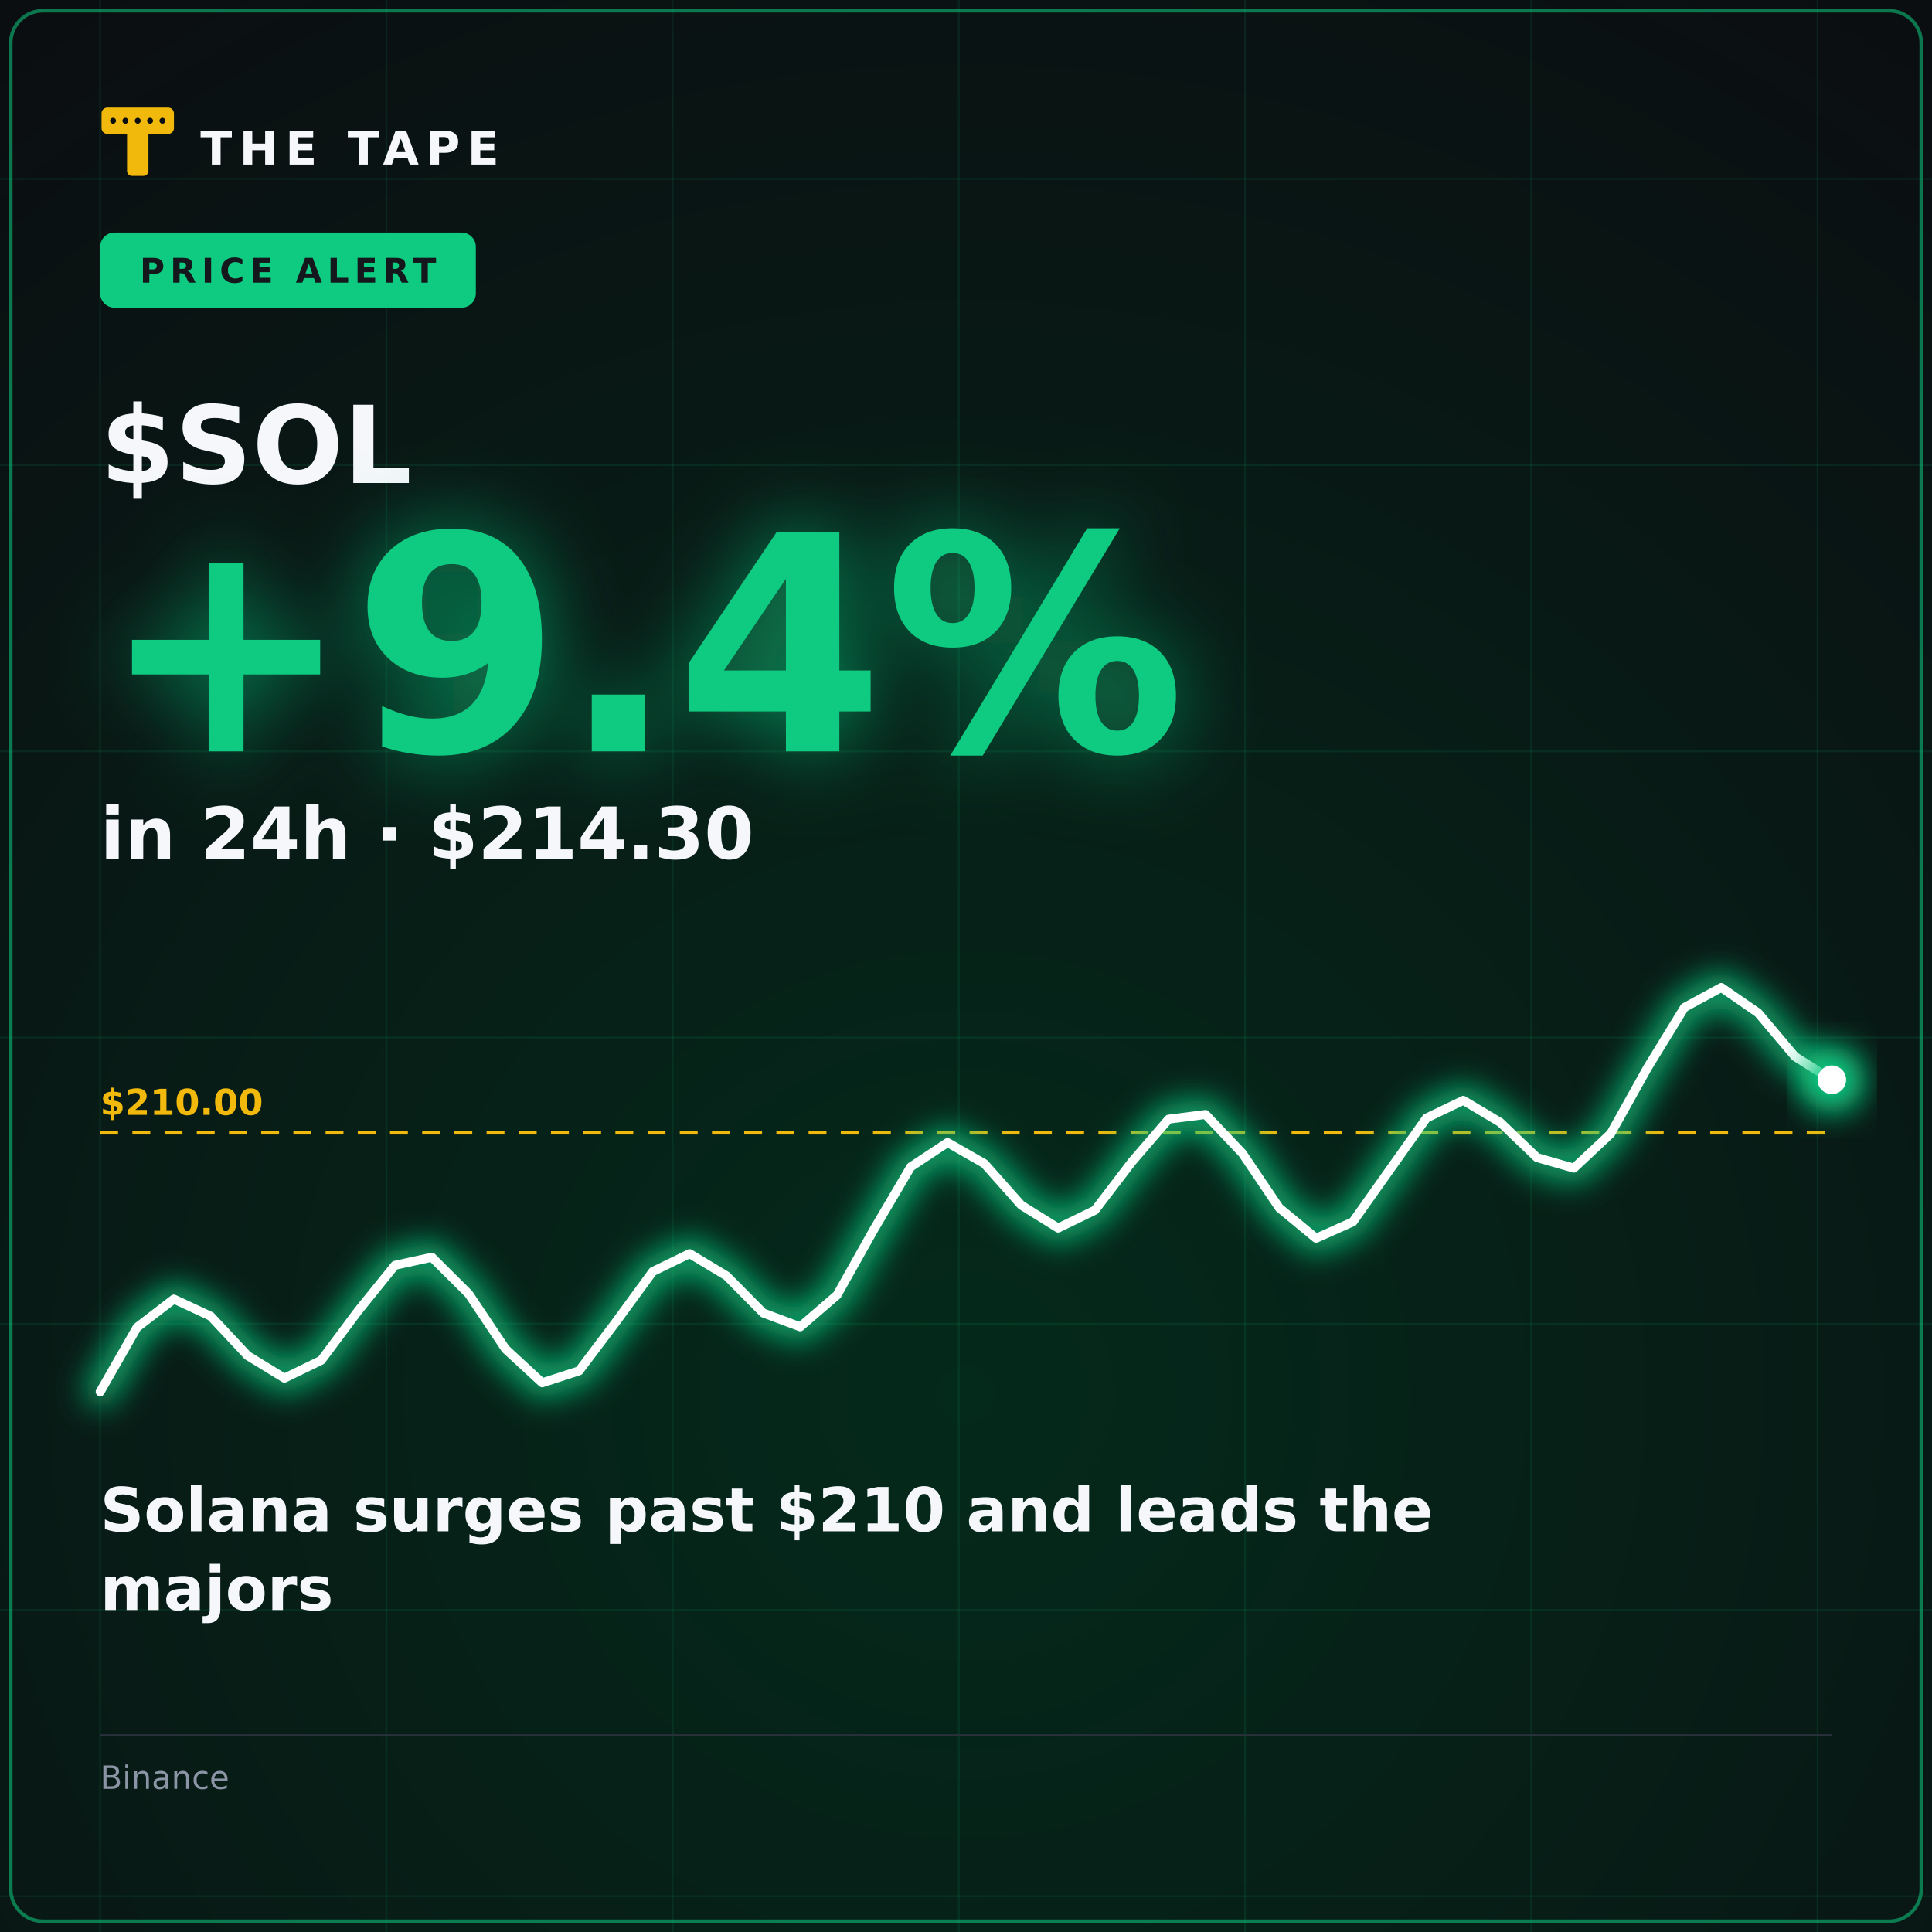
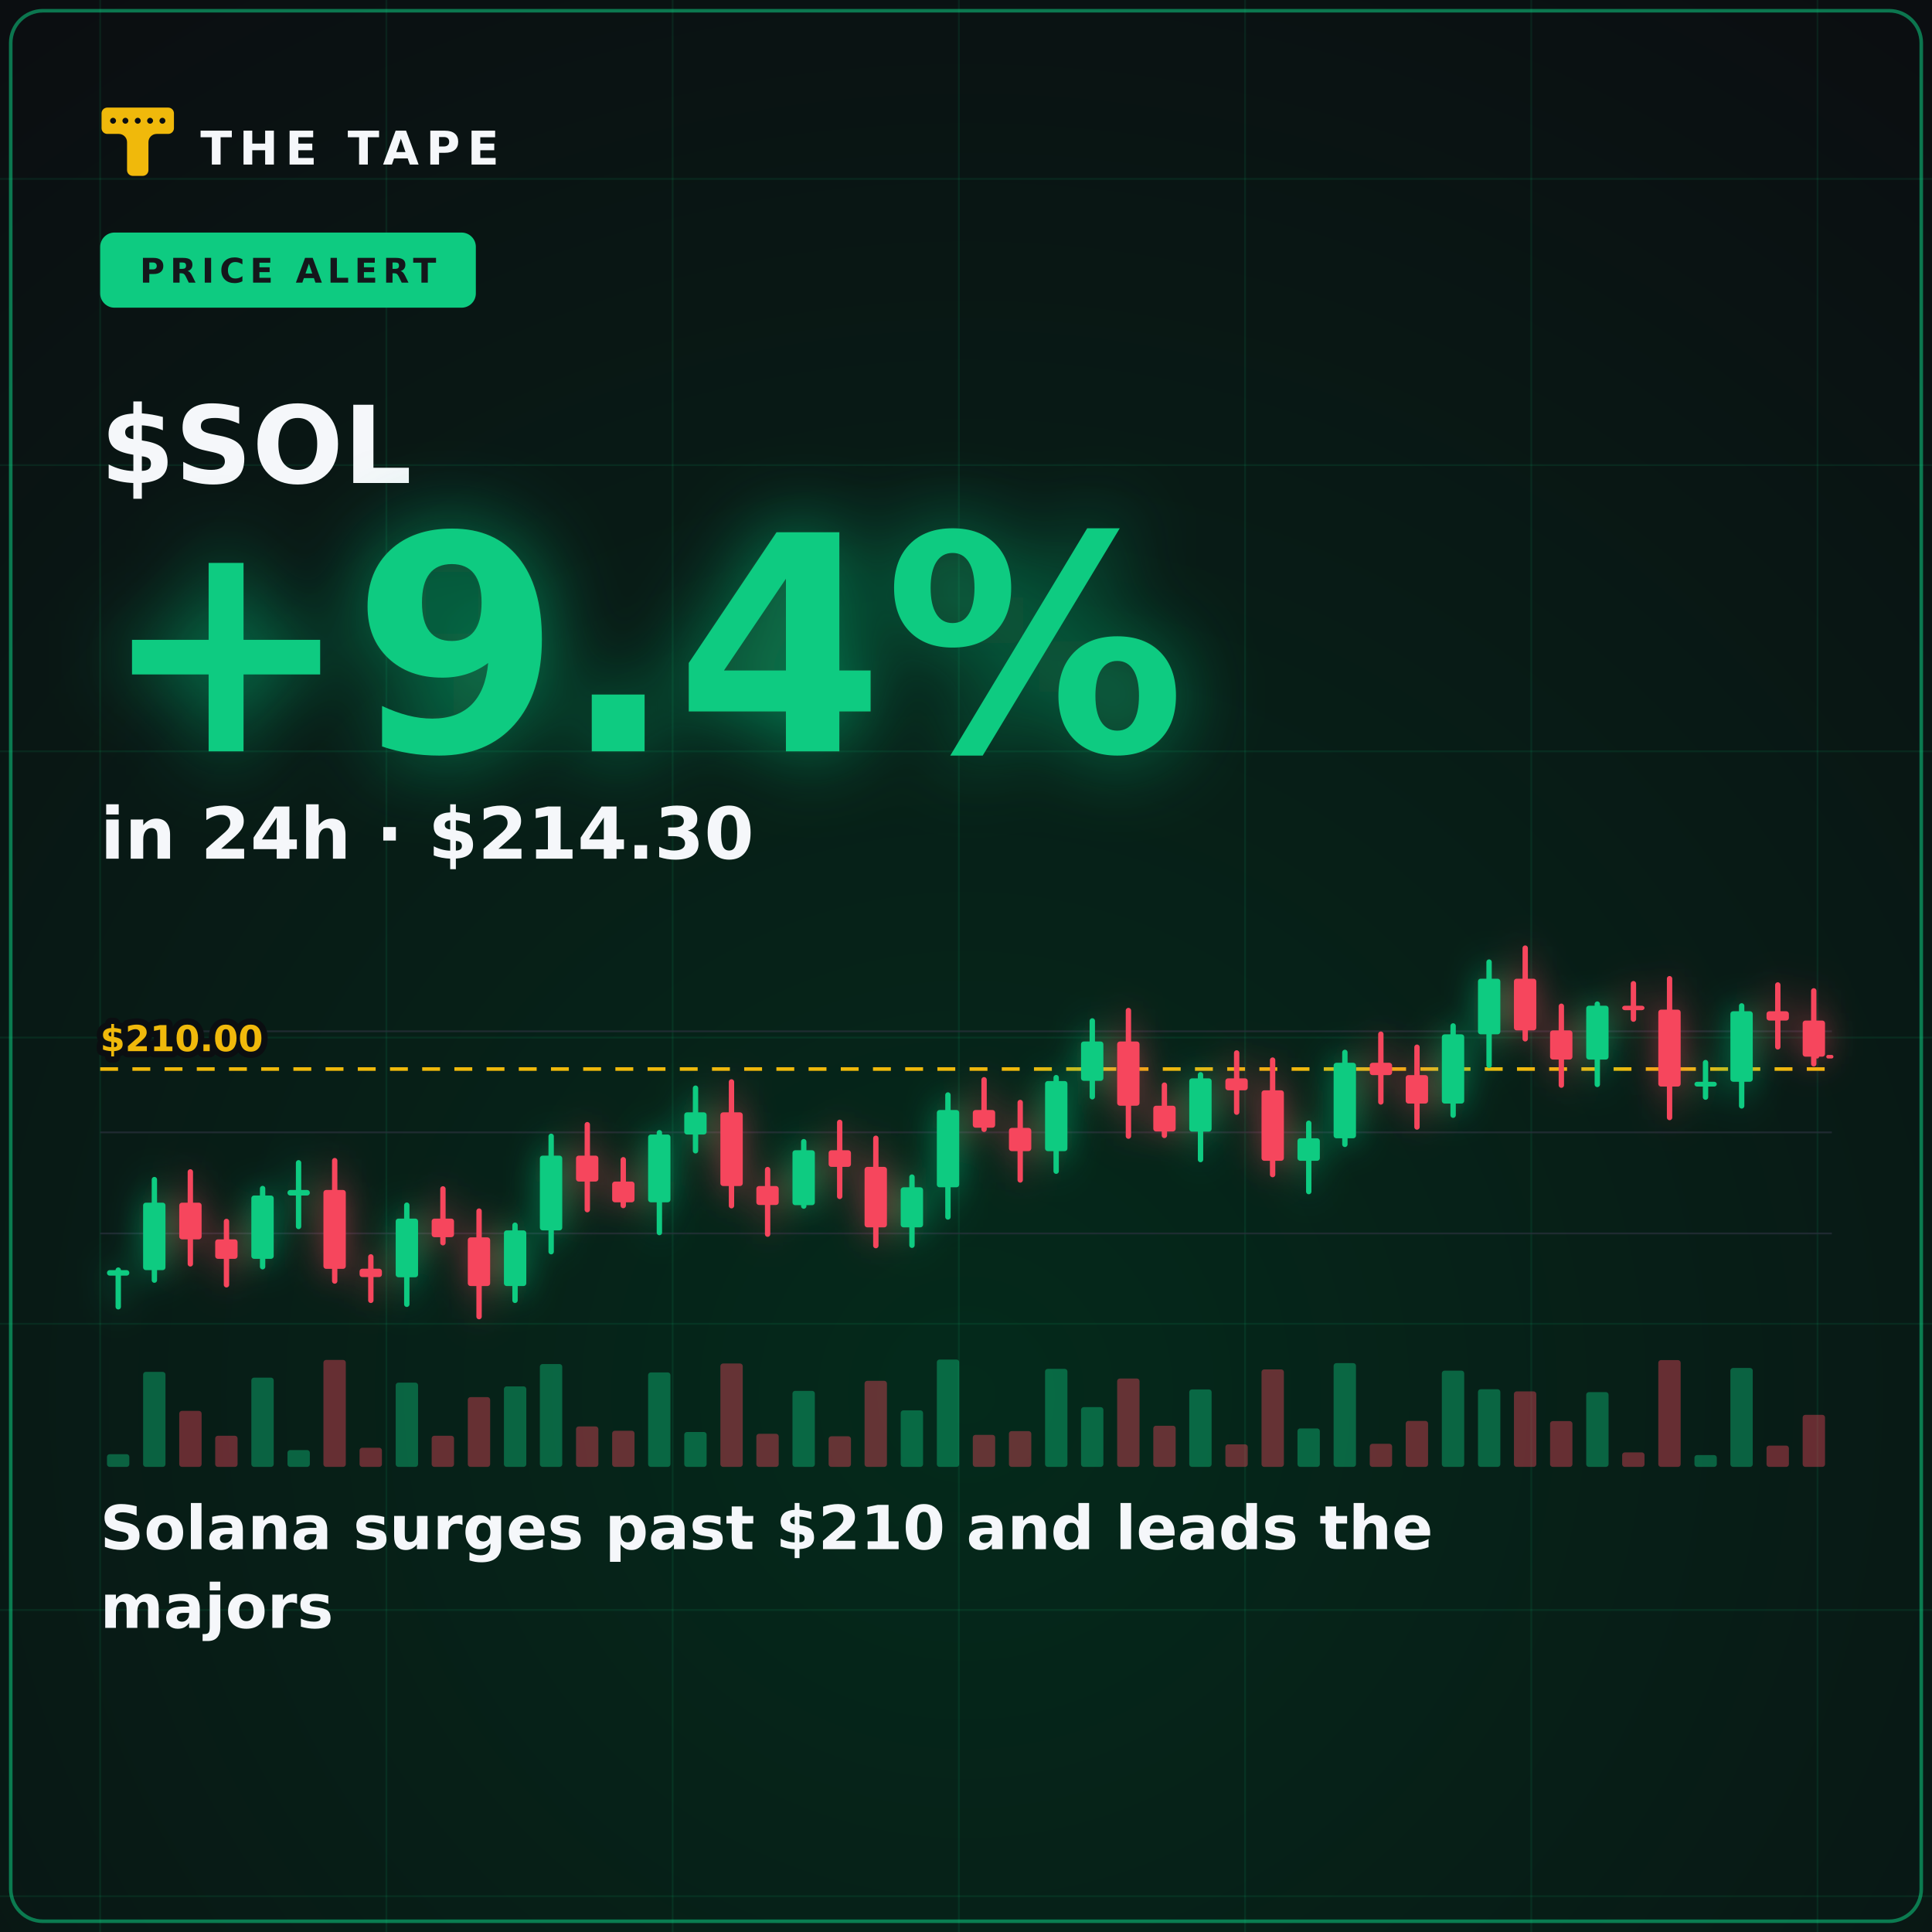
<svg xmlns="http://www.w3.org/2000/svg" width="1080" height="1080" viewBox="0 0 1080 1080" font-family="DejaVu Sans, Arial, Liberation Sans, Helvetica, sans-serif">
  <rect width="1080" height="1080" fill="#0B0E11" />
  <defs>
    <radialGradient id="bgGlow" cx="50%" cy="72%" r="85%">
      <stop offset="0" stop-color="#042A1B" />
      <stop offset="1" stop-color="#0B0E11" />
    </radialGradient>
    <filter id="glow" x="-20%" y="-40%" width="140%" height="180%">
      <feGaussianBlur stdDeviation="9" />
    </filter>
    <filter id="glowBig" x="-20%" y="-40%" width="140%" height="180%">
      <feGaussianBlur stdDeviation="22" />
    </filter>
  </defs>
  <rect width="1080" height="1080" fill="url(#bgGlow)" />
  <g stroke="#0ECB81" stroke-opacity="0.10" stroke-width="1">
    <line x1="56" y1="0" x2="56" y2="1080" />
    <line x1="216" y1="0" x2="216" y2="1080" />
    <line x1="376" y1="0" x2="376" y2="1080" />
    <line x1="536" y1="0" x2="536" y2="1080" />
    <line x1="696" y1="0" x2="696" y2="1080" />
    <line x1="856" y1="0" x2="856" y2="1080" />
    <line x1="1016" y1="0" x2="1016" y2="1080" />
    <line x1="0" y1="100" x2="1080" y2="100" />
    <line x1="0" y1="260" x2="1080" y2="260" />
    <line x1="0" y1="420" x2="1080" y2="420" />
    <line x1="0" y1="580" x2="1080" y2="580" />
    <line x1="0" y1="740" x2="1080" y2="740" />
    <line x1="0" y1="900" x2="1080" y2="900" />
    <line x1="0" y1="1060" x2="1080" y2="1060" />
  </g>
  <rect x="6" y="6" width="1068" height="1068" rx="18" fill="none" stroke="#0ECB81" stroke-opacity="0.55" stroke-width="2" />
  <g transform="translate(54 56) scale(0.46)">
-     <rect x="6" y="9" width="88" height="32" rx="7" fill="#F0B90B" />
+     <path d="M13 9 H87 A7 7 0 0 1 94 16 V34 A7 7 0 0 1 87 41 H73 A10 10 0 0 0 63 51 V85 A7 7 0 0 1 56 92 H44 A7 7 0 0 1 37 85 V51 A10 10 0 0 0 27 41 H13 A7 7 0 0 1 6 34 V16 A7 7 0 0 1 13 9 Z" fill="#F0B90B" />
    <circle cx="20" cy="25" r="3.6" fill="#0B0E11" />
    <circle cx="35" cy="25" r="3.6" fill="#0B0E11" />
    <circle cx="50" cy="25" r="3.6" fill="#0B0E11" />
    <circle cx="65" cy="25" r="3.6" fill="#0B0E11" />
    <circle cx="80" cy="25" r="3.6" fill="#0B0E11" />
-     <rect x="37" y="34" width="26" height="58" rx="6" fill="#F0B90B" />
  </g>
  <text x="112" y="92" font-size="26" font-weight="800" letter-spacing="4" fill="#F5F7FA">THE TAPE</text>
  <rect x="56" y="130" width="210" height="42" rx="8" fill="#0ECB81" />
  <text x="161" y="158" text-anchor="middle" font-size="19" font-weight="800" letter-spacing="3" fill="#14171B">PRICE ALERT</text>
  <text x="56" y="270" font-size="60" font-weight="800" fill="#F5F7FA">$SOL</text>
  <text x="56" y="420" font-size="168" font-weight="800" fill="#0ECB81" filter="url(#glowBig)" opacity="0.65">+9.4%</text>
  <text x="56" y="420" font-size="168" font-weight="800" fill="#0ECB81">+9.4%</text>
  <text x="56" y="480" font-size="40" font-weight="600" fill="#F5F7FA">in 24h   ·   $214.30</text>
-   <line x1="56" y1="633.2" x2="1024" y2="633.2" stroke="#F0B90B" stroke-width="2" stroke-dasharray="10 8" />
-   <text x="56" y="623.2" font-size="20" font-weight="700" fill="#F0B90B">$210.00</text>
-   <polyline points="56.0,778.0 76.6,742.0 97.2,726.2 117.8,735.8 138.4,757.8 159.0,770.4 179.6,760.4 200.2,732.8 220.8,707.3 241.4,702.8 262.0,723.3 282.6,754.1 303.1,773.0 323.7,766.3 344.3,739.0 364.9,710.8 385.5,700.8 406.1,713.2 426.7,734.0 447.3,741.7 467.9,724.0 488.5,687.3 509.1,652.3 529.7,638.7 550.3,650.5 570.9,673.7 591.5,686.5 612.1,676.5 632.7,649.5 653.3,625.6 673.9,623.0 694.5,644.7 715.1,675.2 735.7,692.2 756.3,683.0 776.9,653.9 797.4,625.0 818.0,615.1 838.6,627.4 859.2,647.1 879.8,653.0 900.4,633.7 921.0,596.8 941.6,563.2 962.2,552.0 982.8,566.2 1003.4,590.6 1024.0,603.6" fill="none" stroke="#0ECB81" stroke-width="16" stroke-linejoin="round" stroke-linecap="round" filter="url(#glow)" opacity="0.9" />
-   <polyline points="56.0,778.0 76.6,742.0 97.2,726.2 117.8,735.8 138.4,757.8 159.0,770.4 179.6,760.4 200.2,732.8 220.8,707.3 241.4,702.8 262.0,723.3 282.6,754.1 303.1,773.0 323.7,766.3 344.3,739.0 364.9,710.8 385.5,700.8 406.1,713.2 426.7,734.0 447.3,741.7 467.9,724.0 488.5,687.3 509.1,652.3 529.7,638.7 550.3,650.5 570.9,673.7 591.5,686.5 612.1,676.5 632.7,649.5 653.3,625.6 673.9,623.0 694.5,644.7 715.1,675.2 735.7,692.2 756.3,683.0 776.9,653.9 797.4,625.0 818.0,615.1 838.6,627.4 859.2,647.1 879.8,653.0 900.4,633.7 921.0,596.8 941.6,563.2 962.2,552.0 982.8,566.2 1003.4,590.6 1024.0,603.6" fill="none" stroke="#FFFFFF" stroke-width="5" stroke-linejoin="round" stroke-linecap="round" />
-   <circle cx="1024.0" cy="603.6" r="18" fill="#0ECB81" filter="url(#glow)" />
-   <circle cx="1024.0" cy="603.6" r="8" fill="#FFFFFF" />
-   <text x="56" y="856" font-size="34" font-weight="700" fill="#F5F7FA">Solana surges past $210 and leads the</text>
-   <text x="56" y="900" font-size="34" font-weight="700" fill="#F5F7FA">majors</text>
-   <line x1="56" y1="970" x2="1024" y2="970" stroke="#2A313C" stroke-width="1" />
-   <text x="56" y="1000" font-size="18" fill="#8B95A5">Binance</text>
+   <g stroke="#2A313C" stroke-opacity="0.7" stroke-width="1">
+     <line x1="56" y1="576.5" x2="1024" y2="576.5" />
+     <line x1="56" y1="633.0" x2="1024" y2="633.0" />
+     <line x1="56" y1="689.5" x2="1024" y2="689.5" />
+   </g>
+   <line x1="56" y1="597.6" x2="1024" y2="597.6" stroke="#F0B90B" stroke-width="2" stroke-dasharray="10 8" />
+   <text x="56" y="587.6" font-size="20" font-weight="700" fill="#0B0E11" stroke="#0B0E11" stroke-width="7" stroke-linejoin="round">$210.00</text>
+   <text x="56" y="587.6" font-size="20" font-weight="700" fill="#F0B90B">$210.00</text>
+   <g opacity="0.4">
+     <rect x="59.8" y="812.9" width="12.5" height="7.1" rx="1.5" fill="#0ECB81" />
+     <rect x="80.0" y="766.9" width="12.5" height="53.1" rx="1.5" fill="#0ECB81" />
+     <rect x="100.2" y="788.7" width="12.5" height="31.3" rx="1.5" fill="#F6465D" />
+     <rect x="120.3" y="802.6" width="12.5" height="17.4" rx="1.5" fill="#F6465D" />
+     <rect x="140.5" y="770.1" width="12.5" height="49.9" rx="1.5" fill="#0ECB81" />
+     <rect x="160.7" y="810.6" width="12.5" height="9.4" rx="1.5" fill="#0ECB81" />
+     <rect x="180.8" y="760.2" width="12.5" height="59.8" rx="1.5" fill="#F6465D" />
+     <rect x="201.0" y="809.3" width="12.5" height="10.7" rx="1.5" fill="#F6465D" />
+     <rect x="221.2" y="772.9" width="12.5" height="47.1" rx="1.5" fill="#0ECB81" />
+     <rect x="241.3" y="802.6" width="12.5" height="17.4" rx="1.5" fill="#F6465D" />
+     <rect x="261.5" y="781.0" width="12.5" height="39.0" rx="1.5" fill="#F6465D" />
+     <rect x="281.7" y="775.0" width="12.5" height="45.0" rx="1.5" fill="#0ECB81" />
+     <rect x="301.8" y="762.5" width="12.5" height="57.5" rx="1.5" fill="#0ECB81" />
+     <rect x="322.0" y="797.4" width="12.5" height="22.6" rx="1.5" fill="#F6465D" />
+     <rect x="342.2" y="799.8" width="12.5" height="20.2" rx="1.5" fill="#F6465D" />
+     <rect x="362.3" y="767.2" width="12.5" height="52.8" rx="1.5" fill="#0ECB81" />
+     <rect x="382.5" y="800.5" width="12.5" height="19.5" rx="1.5" fill="#0ECB81" />
+     <rect x="402.7" y="762.2" width="12.5" height="57.8" rx="1.5" fill="#F6465D" />
+     <rect x="422.8" y="801.5" width="12.5" height="18.5" rx="1.5" fill="#F6465D" />
+     <rect x="443.0" y="777.5" width="12.5" height="42.5" rx="1.5" fill="#0ECB81" />
+     <rect x="463.2" y="802.9" width="12.5" height="17.1" rx="1.5" fill="#F6465D" />
+     <rect x="483.3" y="771.9" width="12.5" height="48.1" rx="1.5" fill="#F6465D" />
+     <rect x="503.5" y="788.4" width="12.5" height="31.6" rx="1.5" fill="#0ECB81" />
+     <rect x="523.7" y="760.0" width="12.5" height="60.0" rx="1.5" fill="#0ECB81" />
+     <rect x="543.8" y="802.1" width="12.5" height="17.9" rx="1.5" fill="#F6465D" />
+     <rect x="564.0" y="800.0" width="12.5" height="20.0" rx="1.5" fill="#F6465D" />
+     <rect x="584.2" y="765.2" width="12.5" height="54.8" rx="1.5" fill="#0ECB81" />
+     <rect x="604.3" y="786.6" width="12.5" height="33.4" rx="1.5" fill="#0ECB81" />
+     <rect x="624.5" y="770.6" width="12.5" height="49.4" rx="1.5" fill="#F6465D" />
+     <rect x="644.7" y="797.0" width="12.5" height="23.0" rx="1.5" fill="#F6465D" />
+     <rect x="664.8" y="776.7" width="12.5" height="43.3" rx="1.5" fill="#0ECB81" />
+     <rect x="685.0" y="807.4" width="12.5" height="12.6" rx="1.5" fill="#F6465D" />
+     <rect x="705.2" y="765.5" width="12.5" height="54.5" rx="1.5" fill="#F6465D" />
+     <rect x="725.3" y="798.5" width="12.5" height="21.5" rx="1.5" fill="#0ECB81" />
+     <rect x="745.5" y="762.0" width="12.5" height="58.0" rx="1.5" fill="#0ECB81" />
+     <rect x="765.7" y="807.1" width="12.5" height="12.9" rx="1.5" fill="#F6465D" />
+     <rect x="785.8" y="794.3" width="12.5" height="25.7" rx="1.5" fill="#F6465D" />
+     <rect x="806.0" y="766.2" width="12.5" height="53.8" rx="1.5" fill="#0ECB81" />
+     <rect x="826.2" y="776.6" width="12.5" height="43.4" rx="1.5" fill="#0ECB81" />
+     <rect x="846.3" y="777.8" width="12.5" height="42.2" rx="1.5" fill="#F6465D" />
+     <rect x="866.5" y="794.4" width="12.5" height="25.6" rx="1.5" fill="#F6465D" />
+     <rect x="886.7" y="778.2" width="12.5" height="41.8" rx="1.5" fill="#0ECB81" />
+     <rect x="906.8" y="811.9" width="12.5" height="8.1" rx="1.5" fill="#F6465D" />
+     <rect x="927.0" y="760.3" width="12.5" height="59.7" rx="1.5" fill="#F6465D" />
+     <rect x="947.2" y="813.4" width="12.5" height="6.6" rx="1.5" fill="#0ECB81" />
+     <rect x="967.3" y="764.7" width="12.5" height="55.3" rx="1.5" fill="#0ECB81" />
+     <rect x="987.5" y="808.1" width="12.5" height="11.9" rx="1.5" fill="#F6465D" />
+     <rect x="1007.7" y="790.9" width="12.5" height="29.1" rx="1.5" fill="#F6465D" />
+   </g>
+   <g filter="url(#glow)" opacity="0.55">
+     <line x1="66.1" y1="710.0" x2="66.1" y2="730.5" stroke="#0ECB81" stroke-width="3" stroke-linecap="round" />
+     <line x1="86.3" y1="659.4" x2="86.3" y2="715.6" stroke="#0ECB81" stroke-width="3" stroke-linecap="round" />
+     <line x1="106.4" y1="655.1" x2="106.4" y2="706.5" stroke="#F6465D" stroke-width="3" stroke-linecap="round" />
+     <line x1="126.6" y1="682.8" x2="126.6" y2="718.2" stroke="#F6465D" stroke-width="3" stroke-linecap="round" />
+     <line x1="146.8" y1="664.4" x2="146.8" y2="708.1" stroke="#0ECB81" stroke-width="3" stroke-linecap="round" />
+     <line x1="166.9" y1="650.0" x2="166.9" y2="685.6" stroke="#0ECB81" stroke-width="3" stroke-linecap="round" />
+     <line x1="187.1" y1="648.8" x2="187.1" y2="716.1" stroke="#F6465D" stroke-width="3" stroke-linecap="round" />
+     <line x1="207.3" y1="702.6" x2="207.3" y2="726.9" stroke="#F6465D" stroke-width="3" stroke-linecap="round" />
+     <line x1="227.4" y1="673.7" x2="227.4" y2="729.1" stroke="#0ECB81" stroke-width="3" stroke-linecap="round" />
+     <line x1="247.6" y1="664.6" x2="247.6" y2="694.7" stroke="#F6465D" stroke-width="3" stroke-linecap="round" />
+     <line x1="267.8" y1="677.0" x2="267.8" y2="736.0" stroke="#F6465D" stroke-width="3" stroke-linecap="round" />
+     <line x1="287.9" y1="684.9" x2="287.9" y2="726.9" stroke="#0ECB81" stroke-width="3" stroke-linecap="round" />
+     <line x1="308.1" y1="635.2" x2="308.1" y2="699.7" stroke="#0ECB81" stroke-width="3" stroke-linecap="round" />
+     <line x1="328.3" y1="628.7" x2="328.3" y2="676.2" stroke="#F6465D" stroke-width="3" stroke-linecap="round" />
+     <line x1="348.4" y1="648.3" x2="348.4" y2="673.9" stroke="#F6465D" stroke-width="3" stroke-linecap="round" />
+     <line x1="368.6" y1="633.2" x2="368.6" y2="689.0" stroke="#0ECB81" stroke-width="3" stroke-linecap="round" />
+     <line x1="388.8" y1="608.3" x2="388.8" y2="643.3" stroke="#0ECB81" stroke-width="3" stroke-linecap="round" />
+     <line x1="408.9" y1="604.8" x2="408.9" y2="674.0" stroke="#F6465D" stroke-width="3" stroke-linecap="round" />
+     <line x1="429.1" y1="653.8" x2="429.1" y2="689.9" stroke="#F6465D" stroke-width="3" stroke-linecap="round" />
+     <line x1="449.3" y1="638.2" x2="449.3" y2="674.2" stroke="#0ECB81" stroke-width="3" stroke-linecap="round" />
+     <line x1="469.4" y1="627.4" x2="469.4" y2="668.8" stroke="#F6465D" stroke-width="3" stroke-linecap="round" />
+     <line x1="489.6" y1="636.3" x2="489.6" y2="696.3" stroke="#F6465D" stroke-width="3" stroke-linecap="round" />
+     <line x1="509.8" y1="658.0" x2="509.8" y2="696.1" stroke="#0ECB81" stroke-width="3" stroke-linecap="round" />
+     <line x1="529.9" y1="612.1" x2="529.9" y2="680.3" stroke="#0ECB81" stroke-width="3" stroke-linecap="round" />
+     <line x1="550.1" y1="603.6" x2="550.1" y2="631.3" stroke="#F6465D" stroke-width="3" stroke-linecap="round" />
+     <line x1="570.3" y1="616.3" x2="570.3" y2="659.6" stroke="#F6465D" stroke-width="3" stroke-linecap="round" />
+     <line x1="590.4" y1="602.4" x2="590.4" y2="654.7" stroke="#0ECB81" stroke-width="3" stroke-linecap="round" />
+     <line x1="610.6" y1="570.7" x2="610.6" y2="613.1" stroke="#0ECB81" stroke-width="3" stroke-linecap="round" />
+     <line x1="630.8" y1="564.9" x2="630.8" y2="635.1" stroke="#F6465D" stroke-width="3" stroke-linecap="round" />
+     <line x1="650.9" y1="606.6" x2="650.9" y2="634.7" stroke="#F6465D" stroke-width="3" stroke-linecap="round" />
+     <line x1="671.1" y1="600.8" x2="671.1" y2="648.2" stroke="#0ECB81" stroke-width="3" stroke-linecap="round" />
+     <line x1="691.3" y1="588.6" x2="691.3" y2="621.7" stroke="#F6465D" stroke-width="3" stroke-linecap="round" />
+     <line x1="711.4" y1="592.6" x2="711.4" y2="656.6" stroke="#F6465D" stroke-width="3" stroke-linecap="round" />
+     <line x1="731.6" y1="627.9" x2="731.6" y2="666.1" stroke="#0ECB81" stroke-width="3" stroke-linecap="round" />
+     <line x1="751.8" y1="588.3" x2="751.8" y2="639.7" stroke="#0ECB81" stroke-width="3" stroke-linecap="round" />
+     <line x1="771.9" y1="578.1" x2="771.9" y2="616.0" stroke="#F6465D" stroke-width="3" stroke-linecap="round" />
+     <line x1="792.1" y1="585.4" x2="792.1" y2="630.0" stroke="#F6465D" stroke-width="3" stroke-linecap="round" />
+     <line x1="812.3" y1="573.5" x2="812.3" y2="623.4" stroke="#0ECB81" stroke-width="3" stroke-linecap="round" />
+     <line x1="832.4" y1="537.8" x2="832.4" y2="595.5" stroke="#0ECB81" stroke-width="3" stroke-linecap="round" />
+     <line x1="852.6" y1="530.0" x2="852.6" y2="580.7" stroke="#F6465D" stroke-width="3" stroke-linecap="round" />
+     <line x1="872.8" y1="562.5" x2="872.8" y2="606.6" stroke="#F6465D" stroke-width="3" stroke-linecap="round" />
+     <line x1="892.9" y1="561.3" x2="892.9" y2="606.2" stroke="#0ECB81" stroke-width="3" stroke-linecap="round" />
+     <line x1="913.1" y1="549.9" x2="913.1" y2="569.7" stroke="#F6465D" stroke-width="3" stroke-linecap="round" />
+     <line x1="933.3" y1="547.1" x2="933.3" y2="624.7" stroke="#F6465D" stroke-width="3" stroke-linecap="round" />
+     <line x1="953.4" y1="594.0" x2="953.4" y2="613.3" stroke="#0ECB81" stroke-width="3" stroke-linecap="round" />
+     <line x1="973.6" y1="562.3" x2="973.6" y2="618.2" stroke="#0ECB81" stroke-width="3" stroke-linecap="round" />
+     <line x1="993.8" y1="550.6" x2="993.8" y2="585.2" stroke="#F6465D" stroke-width="3" stroke-linecap="round" />
+     <line x1="1013.9" y1="553.9" x2="1013.9" y2="594.7" stroke="#F6465D" stroke-width="3" stroke-linecap="round" />
+     <rect x="59.8" y="710.0" width="12.5" height="3.1" rx="1.5" fill="#0ECB81" />
+     <rect x="80.0" y="672.3" width="12.5" height="37.7" rx="1.5" fill="#0ECB81" />
+     <rect x="100.2" y="672.3" width="12.5" height="20.5" rx="1.5" fill="#F6465D" />
+     <rect x="120.3" y="692.8" width="12.5" height="10.9" rx="1.5" fill="#F6465D" />
+     <rect x="140.5" y="668.3" width="12.5" height="35.4" rx="1.5" fill="#0ECB81" />
+     <rect x="160.7" y="665.2" width="12.5" height="3.1" rx="1.5" fill="#0ECB81" />
+     <rect x="180.8" y="665.2" width="12.5" height="44.1" rx="1.5" fill="#F6465D" />
+     <rect x="201.0" y="709.2" width="12.5" height="4.7" rx="1.5" fill="#F6465D" />
+     <rect x="221.2" y="681.2" width="12.5" height="32.8" rx="1.5" fill="#0ECB81" />
+     <rect x="241.3" y="681.2" width="12.5" height="10.4" rx="1.5" fill="#F6465D" />
+     <rect x="261.5" y="691.7" width="12.5" height="27.2" rx="1.5" fill="#F6465D" />
+     <rect x="281.7" y="687.8" width="12.5" height="31.1" rx="1.5" fill="#0ECB81" />
+     <rect x="301.8" y="646.0" width="12.5" height="41.8" rx="1.5" fill="#0ECB81" />
+     <rect x="322.0" y="646.0" width="12.5" height="14.5" rx="1.5" fill="#F6465D" />
+     <rect x="342.2" y="660.5" width="12.5" height="11.6" rx="1.5" fill="#F6465D" />
+     <rect x="362.3" y="634.2" width="12.5" height="37.9" rx="1.5" fill="#0ECB81" />
+     <rect x="382.5" y="621.8" width="12.5" height="12.4" rx="1.5" fill="#0ECB81" />
+     <rect x="402.7" y="621.8" width="12.5" height="41.2" rx="1.5" fill="#F6465D" />
+     <rect x="422.8" y="663.0" width="12.5" height="10.6" rx="1.5" fill="#F6465D" />
+     <rect x="443.0" y="643.0" width="12.5" height="30.7" rx="1.5" fill="#0ECB81" />
+     <rect x="463.2" y="643.0" width="12.5" height="9.3" rx="1.5" fill="#F6465D" />
+     <rect x="483.3" y="652.3" width="12.5" height="33.8" rx="1.5" fill="#F6465D" />
+     <rect x="503.5" y="663.7" width="12.5" height="22.4" rx="1.5" fill="#0ECB81" />
+     <rect x="523.7" y="620.5" width="12.5" height="43.2" rx="1.5" fill="#0ECB81" />
+     <rect x="543.8" y="620.5" width="12.5" height="9.9" rx="1.5" fill="#F6465D" />
+     <rect x="564.0" y="630.5" width="12.5" height="13.0" rx="1.5" fill="#F6465D" />
+     <rect x="584.2" y="604.3" width="12.5" height="39.2" rx="1.5" fill="#0ECB81" />
+     <rect x="604.3" y="582.2" width="12.5" height="22.0" rx="1.5" fill="#0ECB81" />
+     <rect x="624.5" y="582.2" width="12.5" height="35.9" rx="1.5" fill="#F6465D" />
+     <rect x="644.7" y="618.1" width="12.5" height="14.4" rx="1.5" fill="#F6465D" />
+     <rect x="664.8" y="602.8" width="12.5" height="29.8" rx="1.5" fill="#0ECB81" />
+     <rect x="685.0" y="602.8" width="12.5" height="6.7" rx="1.5" fill="#F6465D" />
+     <rect x="705.2" y="609.5" width="12.5" height="39.4" rx="1.5" fill="#F6465D" />
+     <rect x="725.3" y="636.3" width="12.5" height="12.6" rx="1.5" fill="#0ECB81" />
+     <rect x="745.5" y="594.1" width="12.5" height="42.2" rx="1.5" fill="#0ECB81" />
+     <rect x="765.7" y="594.1" width="12.5" height="6.9" rx="1.5" fill="#F6465D" />
+     <rect x="785.8" y="601.0" width="12.5" height="15.9" rx="1.5" fill="#F6465D" />
+     <rect x="806.0" y="578.2" width="12.5" height="38.7" rx="1.5" fill="#0ECB81" />
+     <rect x="826.2" y="547.1" width="12.5" height="31.1" rx="1.5" fill="#0ECB81" />
+     <rect x="846.3" y="547.1" width="12.5" height="28.9" rx="1.5" fill="#F6465D" />
+     <rect x="866.5" y="576.0" width="12.5" height="16.3" rx="1.5" fill="#F6465D" />
+     <rect x="886.7" y="562.2" width="12.5" height="30.1" rx="1.5" fill="#0ECB81" />
+     <rect x="906.8" y="562.2" width="12.5" height="2.5" rx="1.5" fill="#F6465D" />
+     <rect x="927.0" y="564.4" width="12.5" height="43.0" rx="1.5" fill="#F6465D" />
+     <rect x="947.2" y="604.7" width="12.5" height="2.7" rx="1.5" fill="#0ECB81" />
+     <rect x="967.3" y="565.3" width="12.5" height="39.4" rx="1.5" fill="#0ECB81" />
+     <rect x="987.5" y="565.3" width="12.5" height="5.2" rx="1.5" fill="#F6465D" />
+     <rect x="1007.7" y="570.5" width="12.5" height="20.2" rx="1.5" fill="#F6465D" />
+   </g>
+   <line x1="66.1" y1="710.0" x2="66.1" y2="730.5" stroke="#0ECB81" stroke-width="3" stroke-linecap="round" />
+   <line x1="86.3" y1="659.4" x2="86.3" y2="715.6" stroke="#0ECB81" stroke-width="3" stroke-linecap="round" />
+   <line x1="106.4" y1="655.1" x2="106.4" y2="706.5" stroke="#F6465D" stroke-width="3" stroke-linecap="round" />
+   <line x1="126.6" y1="682.8" x2="126.6" y2="718.2" stroke="#F6465D" stroke-width="3" stroke-linecap="round" />
+   <line x1="146.8" y1="664.4" x2="146.8" y2="708.1" stroke="#0ECB81" stroke-width="3" stroke-linecap="round" />
+   <line x1="166.9" y1="650.0" x2="166.9" y2="685.6" stroke="#0ECB81" stroke-width="3" stroke-linecap="round" />
+   <line x1="187.1" y1="648.8" x2="187.1" y2="716.1" stroke="#F6465D" stroke-width="3" stroke-linecap="round" />
+   <line x1="207.3" y1="702.6" x2="207.3" y2="726.9" stroke="#F6465D" stroke-width="3" stroke-linecap="round" />
+   <line x1="227.4" y1="673.7" x2="227.4" y2="729.1" stroke="#0ECB81" stroke-width="3" stroke-linecap="round" />
+   <line x1="247.6" y1="664.6" x2="247.6" y2="694.7" stroke="#F6465D" stroke-width="3" stroke-linecap="round" />
+   <line x1="267.8" y1="677.0" x2="267.8" y2="736.0" stroke="#F6465D" stroke-width="3" stroke-linecap="round" />
+   <line x1="287.9" y1="684.9" x2="287.9" y2="726.9" stroke="#0ECB81" stroke-width="3" stroke-linecap="round" />
+   <line x1="308.1" y1="635.2" x2="308.1" y2="699.7" stroke="#0ECB81" stroke-width="3" stroke-linecap="round" />
+   <line x1="328.3" y1="628.7" x2="328.3" y2="676.2" stroke="#F6465D" stroke-width="3" stroke-linecap="round" />
+   <line x1="348.4" y1="648.3" x2="348.4" y2="673.9" stroke="#F6465D" stroke-width="3" stroke-linecap="round" />
+   <line x1="368.6" y1="633.2" x2="368.6" y2="689.0" stroke="#0ECB81" stroke-width="3" stroke-linecap="round" />
+   <line x1="388.8" y1="608.3" x2="388.8" y2="643.3" stroke="#0ECB81" stroke-width="3" stroke-linecap="round" />
+   <line x1="408.9" y1="604.8" x2="408.9" y2="674.0" stroke="#F6465D" stroke-width="3" stroke-linecap="round" />
+   <line x1="429.1" y1="653.8" x2="429.1" y2="689.9" stroke="#F6465D" stroke-width="3" stroke-linecap="round" />
+   <line x1="449.3" y1="638.2" x2="449.3" y2="674.2" stroke="#0ECB81" stroke-width="3" stroke-linecap="round" />
+   <line x1="469.4" y1="627.4" x2="469.4" y2="668.8" stroke="#F6465D" stroke-width="3" stroke-linecap="round" />
+   <line x1="489.6" y1="636.3" x2="489.6" y2="696.3" stroke="#F6465D" stroke-width="3" stroke-linecap="round" />
+   <line x1="509.8" y1="658.0" x2="509.8" y2="696.1" stroke="#0ECB81" stroke-width="3" stroke-linecap="round" />
+   <line x1="529.9" y1="612.1" x2="529.9" y2="680.3" stroke="#0ECB81" stroke-width="3" stroke-linecap="round" />
+   <line x1="550.1" y1="603.6" x2="550.1" y2="631.3" stroke="#F6465D" stroke-width="3" stroke-linecap="round" />
+   <line x1="570.3" y1="616.3" x2="570.3" y2="659.6" stroke="#F6465D" stroke-width="3" stroke-linecap="round" />
+   <line x1="590.4" y1="602.4" x2="590.4" y2="654.7" stroke="#0ECB81" stroke-width="3" stroke-linecap="round" />
+   <line x1="610.6" y1="570.7" x2="610.6" y2="613.1" stroke="#0ECB81" stroke-width="3" stroke-linecap="round" />
+   <line x1="630.8" y1="564.9" x2="630.8" y2="635.1" stroke="#F6465D" stroke-width="3" stroke-linecap="round" />
+   <line x1="650.9" y1="606.6" x2="650.9" y2="634.7" stroke="#F6465D" stroke-width="3" stroke-linecap="round" />
+   <line x1="671.1" y1="600.8" x2="671.1" y2="648.2" stroke="#0ECB81" stroke-width="3" stroke-linecap="round" />
+   <line x1="691.3" y1="588.6" x2="691.3" y2="621.7" stroke="#F6465D" stroke-width="3" stroke-linecap="round" />
+   <line x1="711.4" y1="592.6" x2="711.4" y2="656.6" stroke="#F6465D" stroke-width="3" stroke-linecap="round" />
+   <line x1="731.6" y1="627.9" x2="731.6" y2="666.1" stroke="#0ECB81" stroke-width="3" stroke-linecap="round" />
+   <line x1="751.8" y1="588.3" x2="751.8" y2="639.7" stroke="#0ECB81" stroke-width="3" stroke-linecap="round" />
+   <line x1="771.9" y1="578.1" x2="771.9" y2="616.0" stroke="#F6465D" stroke-width="3" stroke-linecap="round" />
+   <line x1="792.1" y1="585.4" x2="792.1" y2="630.0" stroke="#F6465D" stroke-width="3" stroke-linecap="round" />
+   <line x1="812.3" y1="573.5" x2="812.3" y2="623.4" stroke="#0ECB81" stroke-width="3" stroke-linecap="round" />
+   <line x1="832.4" y1="537.8" x2="832.4" y2="595.5" stroke="#0ECB81" stroke-width="3" stroke-linecap="round" />
+   <line x1="852.6" y1="530.0" x2="852.6" y2="580.7" stroke="#F6465D" stroke-width="3" stroke-linecap="round" />
+   <line x1="872.8" y1="562.5" x2="872.8" y2="606.6" stroke="#F6465D" stroke-width="3" stroke-linecap="round" />
+   <line x1="892.9" y1="561.3" x2="892.9" y2="606.2" stroke="#0ECB81" stroke-width="3" stroke-linecap="round" />
+   <line x1="913.1" y1="549.9" x2="913.1" y2="569.7" stroke="#F6465D" stroke-width="3" stroke-linecap="round" />
+   <line x1="933.3" y1="547.1" x2="933.3" y2="624.7" stroke="#F6465D" stroke-width="3" stroke-linecap="round" />
+   <line x1="953.4" y1="594.0" x2="953.4" y2="613.3" stroke="#0ECB81" stroke-width="3" stroke-linecap="round" />
+   <line x1="973.6" y1="562.3" x2="973.6" y2="618.2" stroke="#0ECB81" stroke-width="3" stroke-linecap="round" />
+   <line x1="993.8" y1="550.6" x2="993.8" y2="585.2" stroke="#F6465D" stroke-width="3" stroke-linecap="round" />
+   <line x1="1013.9" y1="553.9" x2="1013.9" y2="594.7" stroke="#F6465D" stroke-width="3" stroke-linecap="round" />
+   <rect x="59.8" y="710.0" width="12.5" height="3.1" rx="1.5" fill="#0ECB81" />
+   <rect x="80.0" y="672.3" width="12.5" height="37.7" rx="1.5" fill="#0ECB81" />
+   <rect x="100.2" y="672.3" width="12.5" height="20.5" rx="1.5" fill="#F6465D" />
+   <rect x="120.3" y="692.8" width="12.5" height="10.9" rx="1.5" fill="#F6465D" />
+   <rect x="140.5" y="668.3" width="12.5" height="35.4" rx="1.5" fill="#0ECB81" />
+   <rect x="160.7" y="665.2" width="12.5" height="3.1" rx="1.5" fill="#0ECB81" />
+   <rect x="180.8" y="665.2" width="12.5" height="44.1" rx="1.5" fill="#F6465D" />
+   <rect x="201.0" y="709.2" width="12.5" height="4.7" rx="1.5" fill="#F6465D" />
+   <rect x="221.2" y="681.2" width="12.5" height="32.8" rx="1.5" fill="#0ECB81" />
+   <rect x="241.3" y="681.2" width="12.5" height="10.4" rx="1.5" fill="#F6465D" />
+   <rect x="261.5" y="691.7" width="12.5" height="27.2" rx="1.5" fill="#F6465D" />
+   <rect x="281.7" y="687.8" width="12.5" height="31.1" rx="1.5" fill="#0ECB81" />
+   <rect x="301.8" y="646.0" width="12.5" height="41.8" rx="1.5" fill="#0ECB81" />
+   <rect x="322.0" y="646.0" width="12.5" height="14.5" rx="1.5" fill="#F6465D" />
+   <rect x="342.2" y="660.5" width="12.5" height="11.6" rx="1.5" fill="#F6465D" />
+   <rect x="362.3" y="634.2" width="12.5" height="37.9" rx="1.5" fill="#0ECB81" />
+   <rect x="382.5" y="621.8" width="12.5" height="12.4" rx="1.5" fill="#0ECB81" />
+   <rect x="402.7" y="621.8" width="12.5" height="41.2" rx="1.5" fill="#F6465D" />
+   <rect x="422.8" y="663.0" width="12.5" height="10.6" rx="1.5" fill="#F6465D" />
+   <rect x="443.0" y="643.0" width="12.5" height="30.7" rx="1.5" fill="#0ECB81" />
+   <rect x="463.2" y="643.0" width="12.5" height="9.3" rx="1.5" fill="#F6465D" />
+   <rect x="483.3" y="652.3" width="12.5" height="33.8" rx="1.5" fill="#F6465D" />
+   <rect x="503.5" y="663.7" width="12.5" height="22.4" rx="1.5" fill="#0ECB81" />
+   <rect x="523.7" y="620.5" width="12.5" height="43.2" rx="1.5" fill="#0ECB81" />
+   <rect x="543.8" y="620.5" width="12.5" height="9.9" rx="1.5" fill="#F6465D" />
+   <rect x="564.0" y="630.5" width="12.5" height="13.0" rx="1.5" fill="#F6465D" />
+   <rect x="584.2" y="604.3" width="12.5" height="39.2" rx="1.5" fill="#0ECB81" />
+   <rect x="604.3" y="582.2" width="12.5" height="22.0" rx="1.5" fill="#0ECB81" />
+   <rect x="624.5" y="582.2" width="12.5" height="35.9" rx="1.5" fill="#F6465D" />
+   <rect x="644.7" y="618.1" width="12.5" height="14.4" rx="1.5" fill="#F6465D" />
+   <rect x="664.8" y="602.8" width="12.5" height="29.8" rx="1.5" fill="#0ECB81" />
+   <rect x="685.0" y="602.8" width="12.5" height="6.7" rx="1.5" fill="#F6465D" />
+   <rect x="705.2" y="609.5" width="12.5" height="39.4" rx="1.5" fill="#F6465D" />
+   <rect x="725.3" y="636.3" width="12.5" height="12.6" rx="1.5" fill="#0ECB81" />
+   <rect x="745.5" y="594.1" width="12.5" height="42.2" rx="1.5" fill="#0ECB81" />
+   <rect x="765.7" y="594.1" width="12.5" height="6.9" rx="1.5" fill="#F6465D" />
+   <rect x="785.8" y="601.0" width="12.5" height="15.9" rx="1.5" fill="#F6465D" />
+   <rect x="806.0" y="578.2" width="12.5" height="38.7" rx="1.5" fill="#0ECB81" />
+   <rect x="826.2" y="547.1" width="12.5" height="31.1" rx="1.5" fill="#0ECB81" />
+   <rect x="846.3" y="547.1" width="12.5" height="28.9" rx="1.5" fill="#F6465D" />
+   <rect x="866.5" y="576.0" width="12.5" height="16.3" rx="1.5" fill="#F6465D" />
+   <rect x="886.7" y="562.2" width="12.5" height="30.1" rx="1.5" fill="#0ECB81" />
+   <rect x="906.8" y="562.2" width="12.5" height="2.5" rx="1.5" fill="#F6465D" />
+   <rect x="927.0" y="564.4" width="12.5" height="43.0" rx="1.5" fill="#F6465D" />
+   <rect x="947.2" y="604.7" width="12.5" height="2.7" rx="1.5" fill="#0ECB81" />
+   <rect x="967.3" y="565.3" width="12.5" height="39.4" rx="1.5" fill="#0ECB81" />
+   <rect x="987.5" y="565.3" width="12.5" height="5.2" rx="1.5" fill="#F6465D" />
+   <rect x="1007.7" y="570.5" width="12.5" height="20.2" rx="1.5" fill="#F6465D" />
+   <line x1="1013.9" y1="590.7" x2="1024" y2="590.7" stroke="#F6465D" stroke-width="2" stroke-dasharray="2 6" stroke-linecap="round" />
+   <text x="56" y="866" font-size="34" font-weight="700" fill="#F5F7FA">Solana surges past $210 and leads the</text>
+   <text x="56" y="910" font-size="34" font-weight="700" fill="#F5F7FA">majors</text>
</svg>
